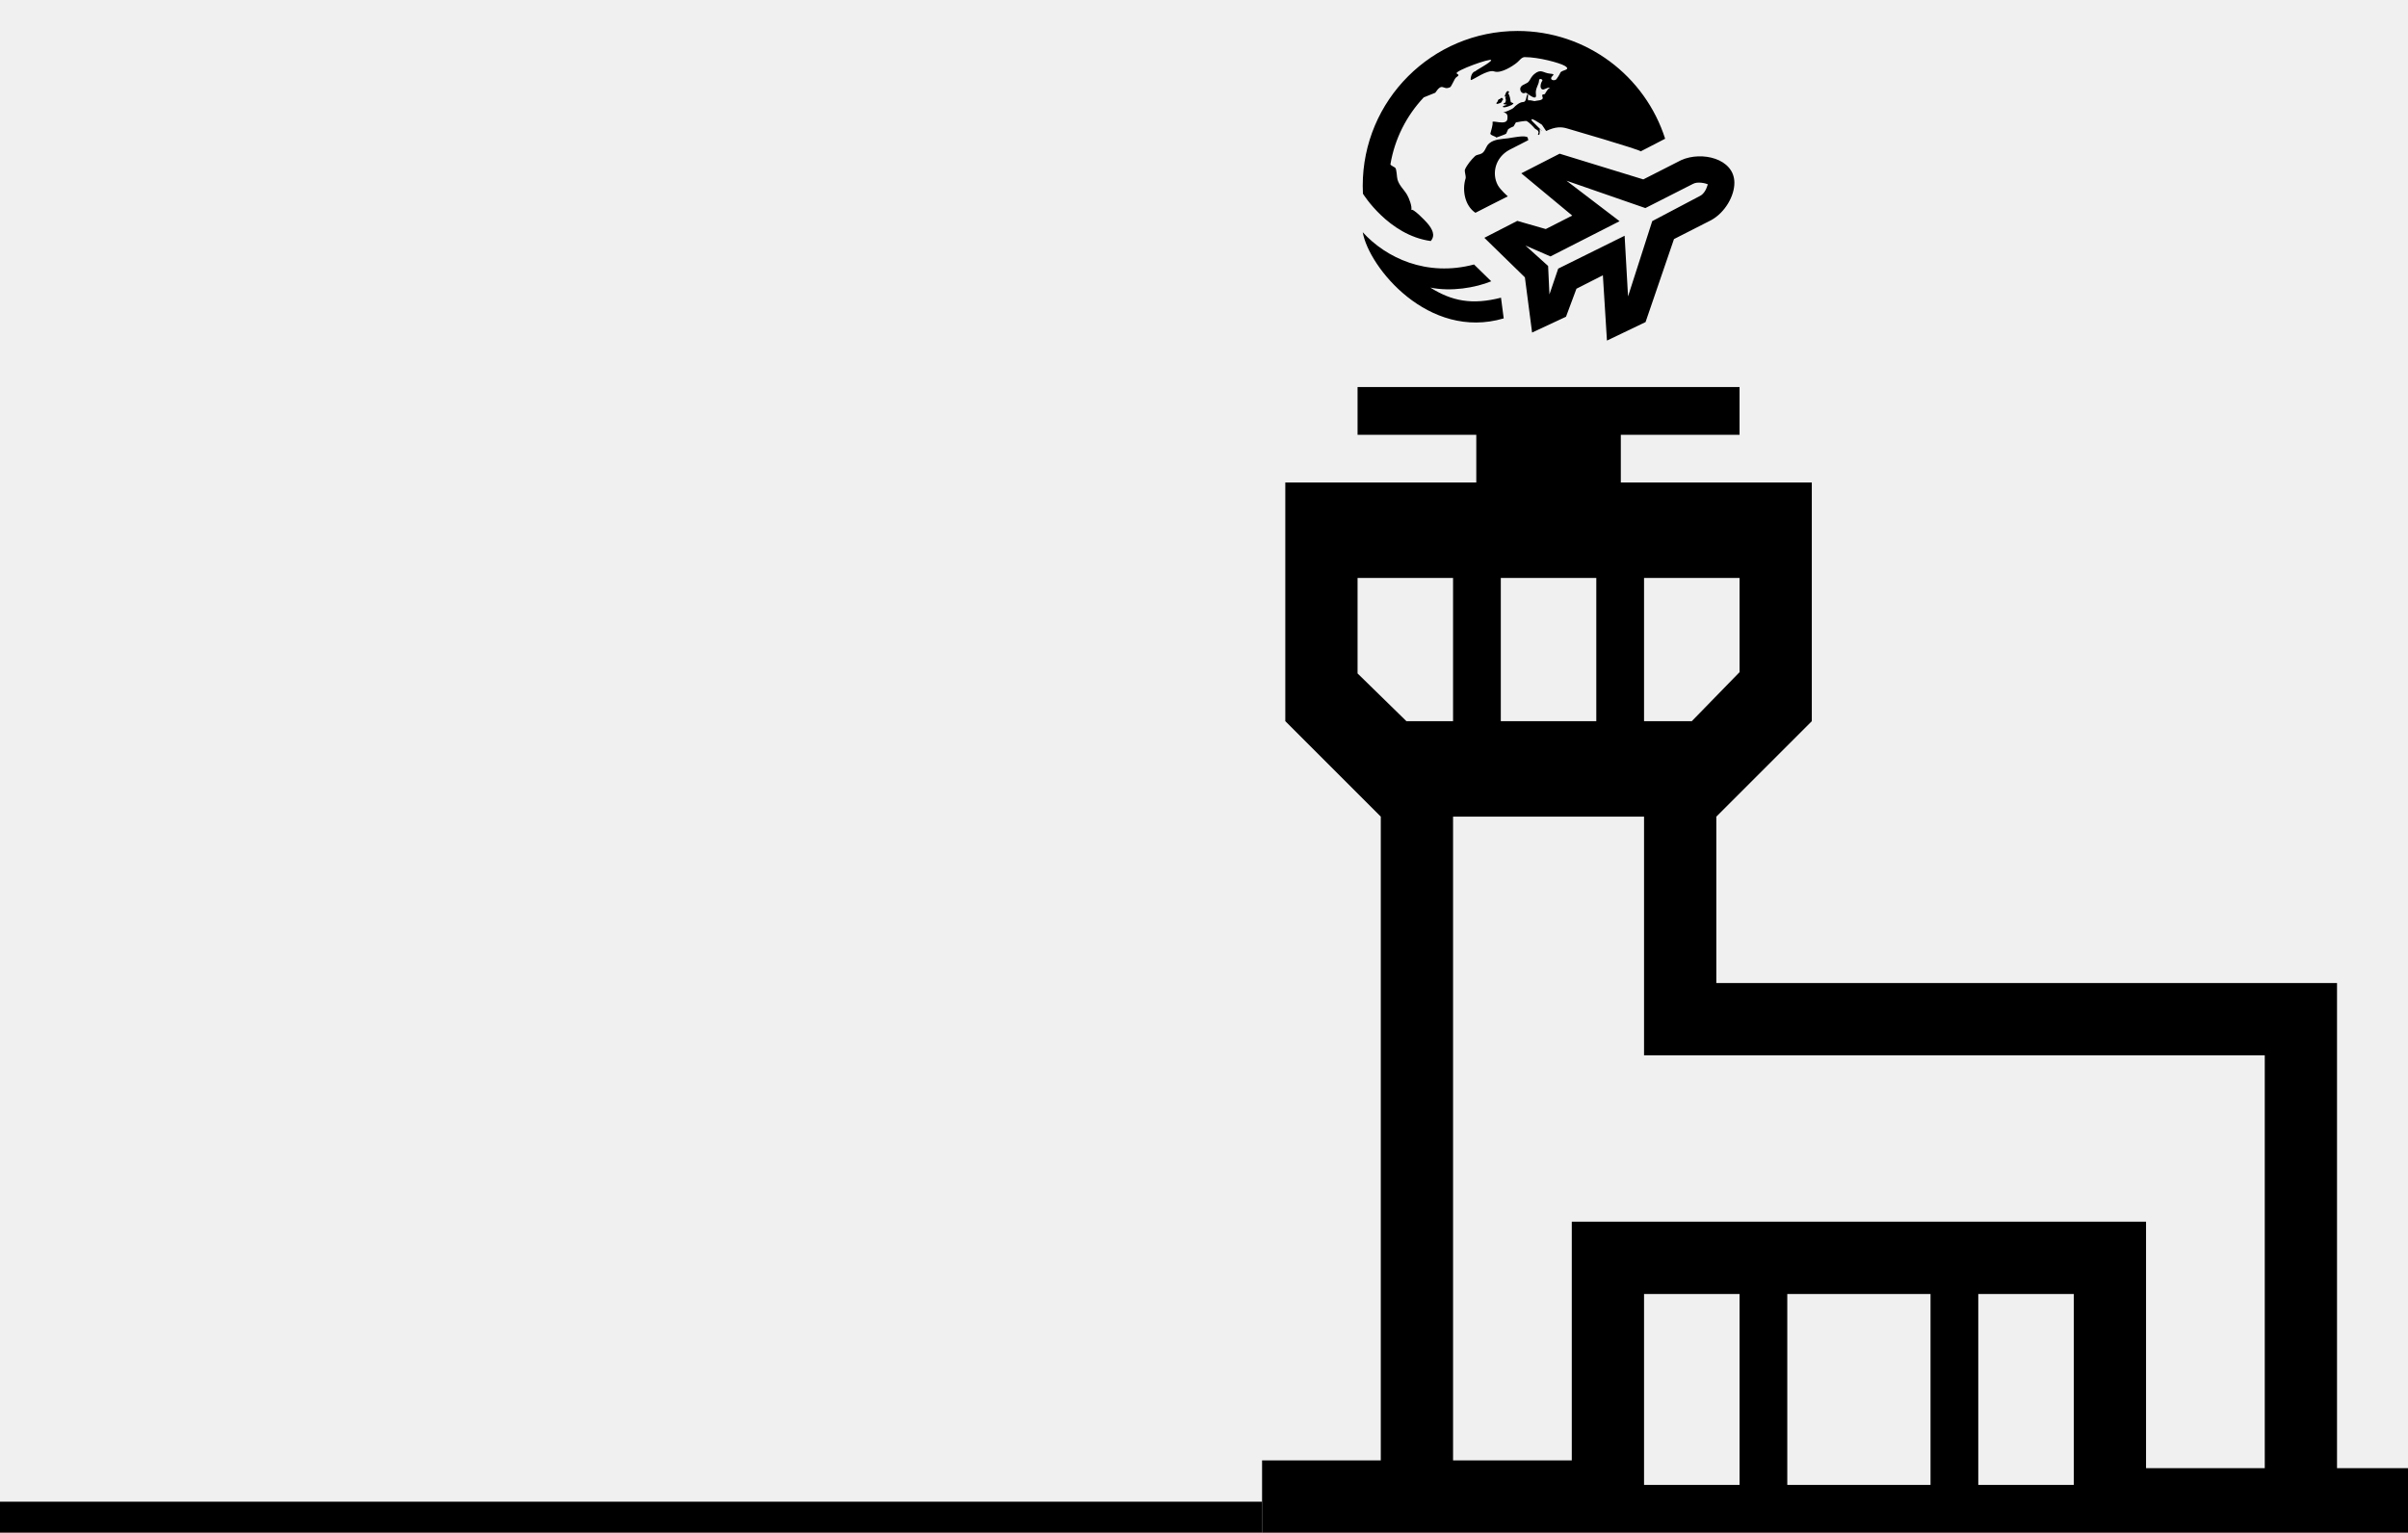
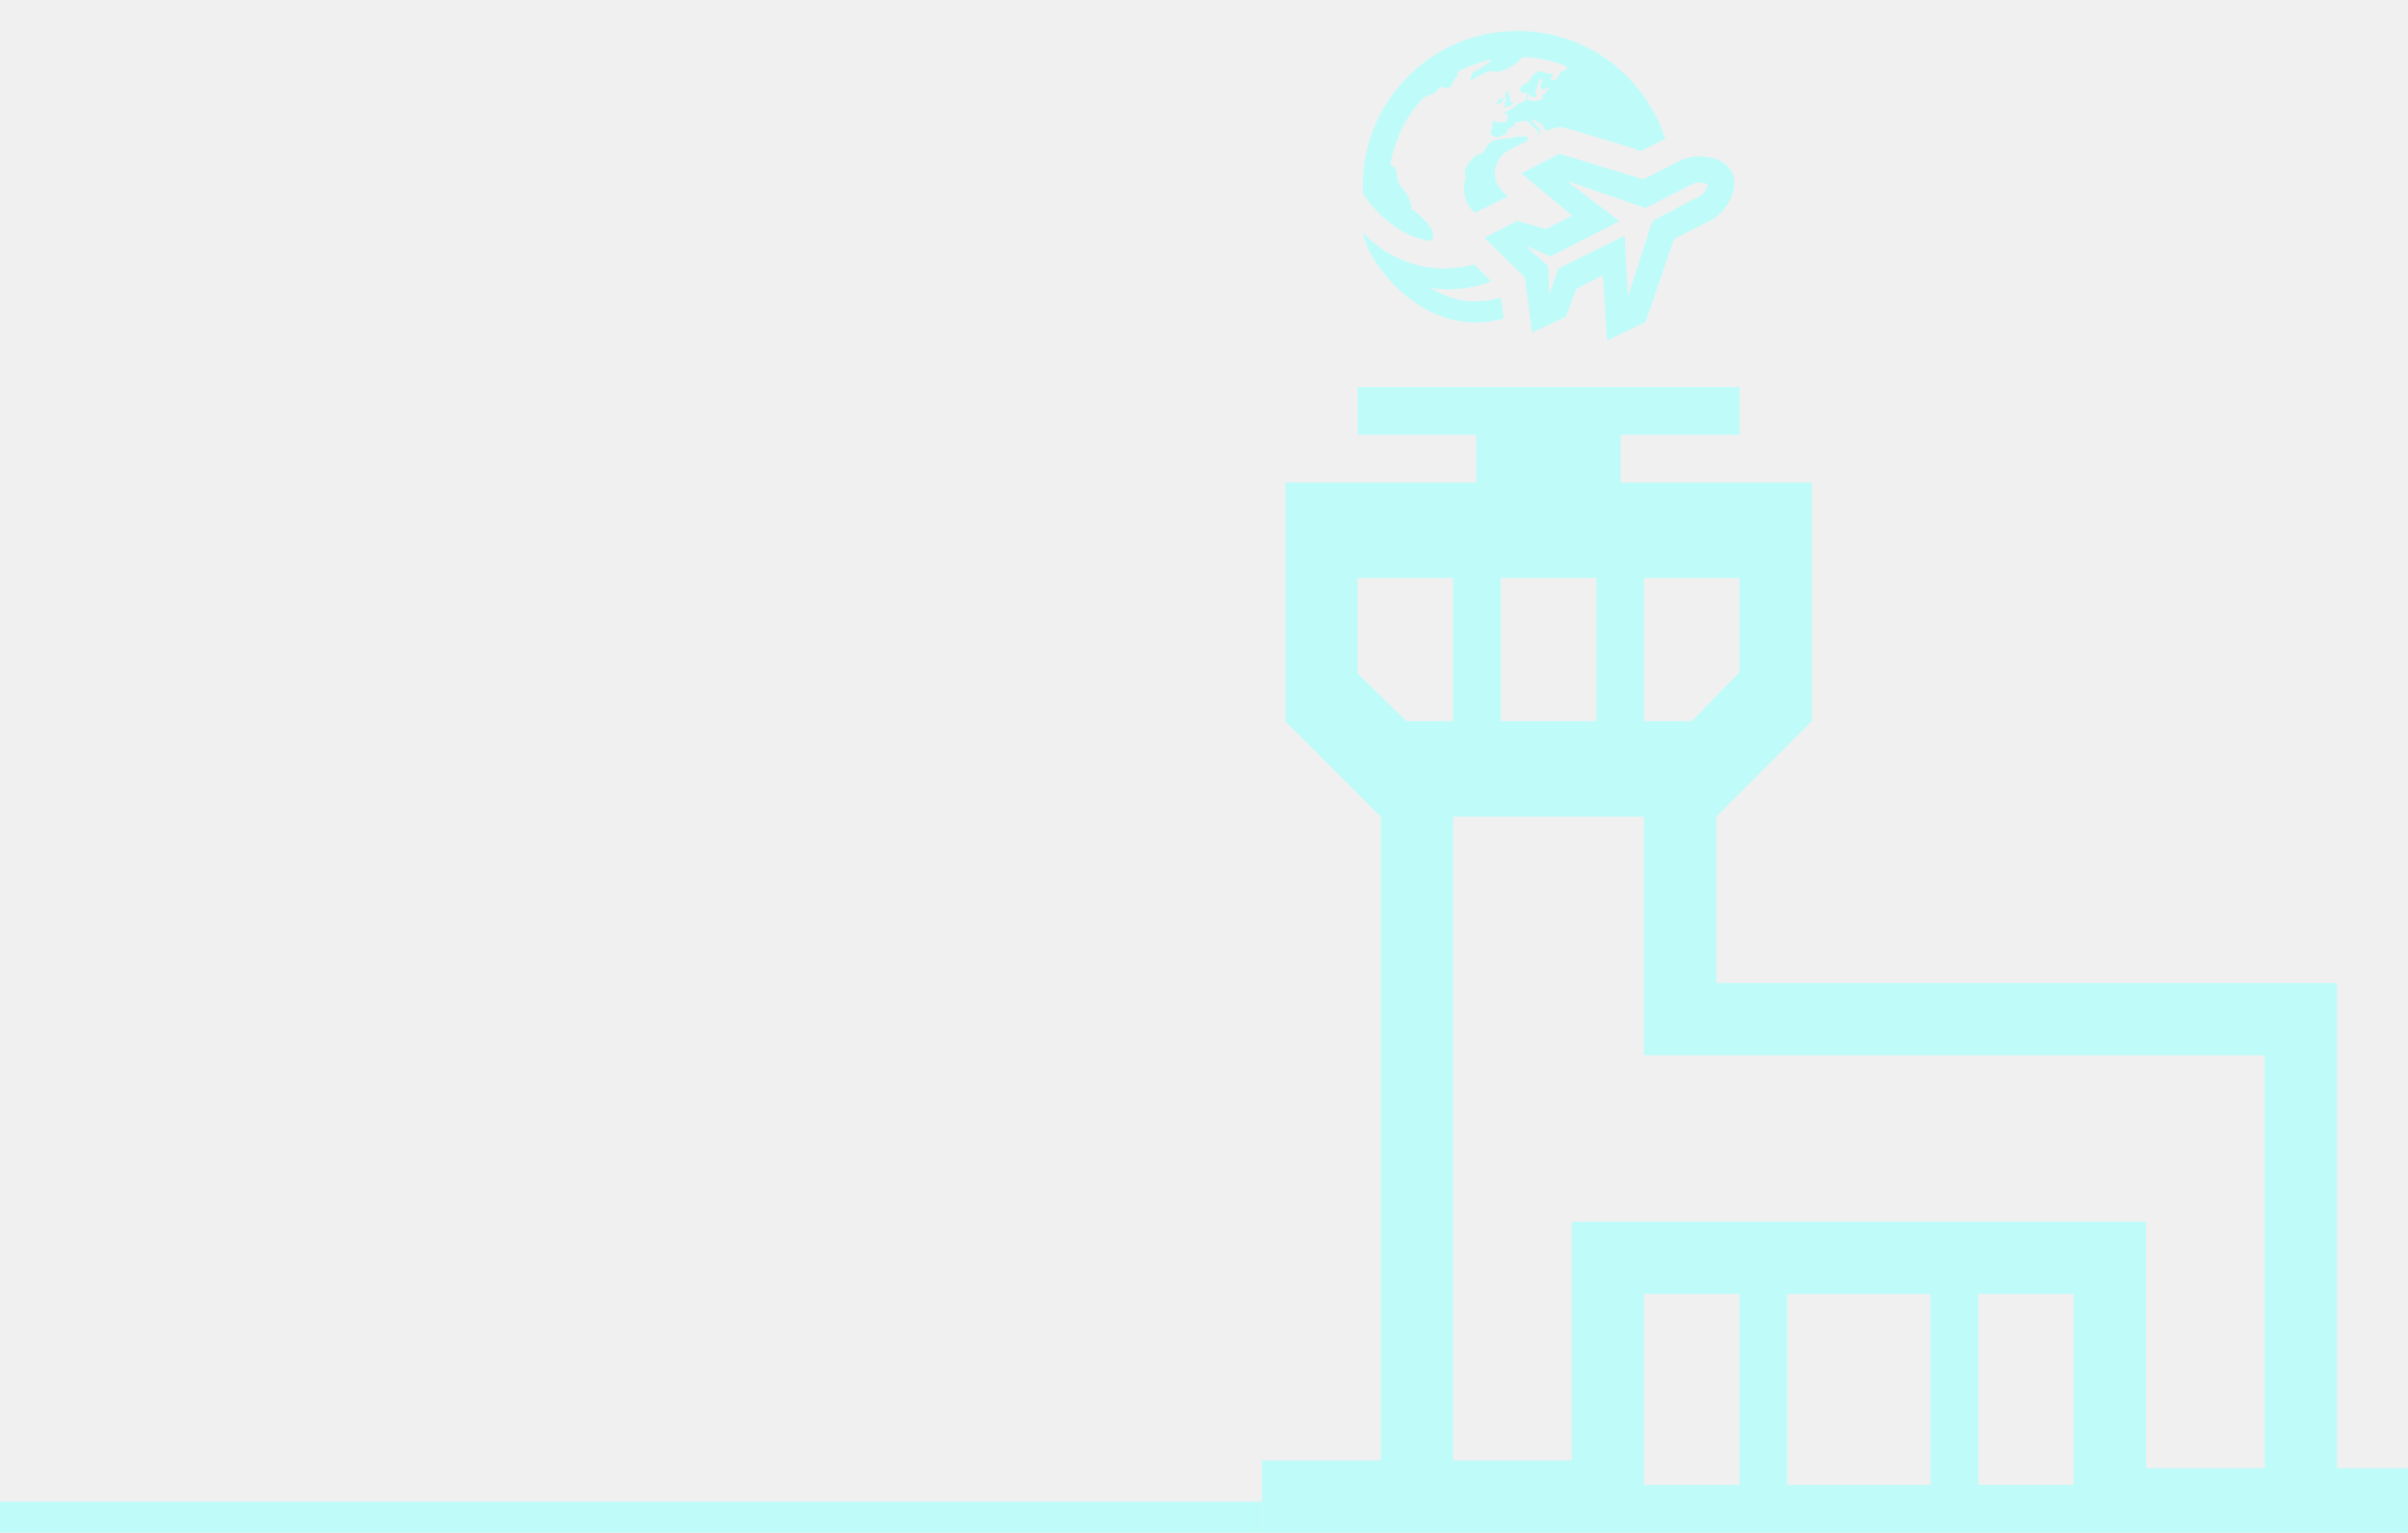
<svg xmlns="http://www.w3.org/2000/svg" width="311" height="198" viewBox="0 0 311 198" fill="none">
-   <path fill-rule="evenodd" clip-rule="evenodd" d="M175.333 56.167H190.667V62.333H166V93.167L178.333 105.5V188.667H163V198H311V189.667H301.833V127H221.667V105.5L234 93.167V62.333H209.333V56.167H224.667V50H175.333V56.167ZM255.5 167.167H267.833V191.833H255.5V167.167ZM230.833 167.167H249.333V191.833H230.833V167.167ZM212.333 167.167H224.667V191.833H212.333V167.167ZM187.667 105.5H212.333V136.333H292.5V189.667H277.167V157.833H203V188.667H187.667V105.5ZM212.333 74.667H224.667V86.834L218.5 93.167H212.333V74.667ZM175.333 74.667H187.667V93.167H181.642L175.333 87V74.667ZM193.833 74.667H206.167V93.167H193.833V74.667Z" fill="black" />
-   <line y1="-2" x2="163" y2="-2" transform="matrix(-1 0 0 1 163 198)" stroke="black" stroke-width="4" />
+   <path fill-rule="evenodd" clip-rule="evenodd" d="M175.333 56.167H190.667V62.333H166V93.167L178.333 105.5V188.667H163V198H311V189.667H301.833V127H221.667V105.5L234 93.167V62.333H209.333V56.167H224.667V50H175.333V56.167ZM255.5 167.167H267.833V191.833H255.5V167.167ZM230.833 167.167H249.333V191.833H230.833V167.167ZM212.333 167.167H224.667V191.833H212.333V167.167ZM187.667 105.5H212.333V136.333H292.5V189.667H277.167V157.833H203V188.667H187.667V105.5ZM212.333 74.667H224.667V86.834L218.5 93.167H212.333V74.667ZM175.333 74.667H187.667V93.167H181.642L175.333 87V74.667ZM193.833 74.667H206.167V93.167H193.833V74.667Z" fill="#BFFCF9" />
+   <line y1="-2" x2="163" y2="-2" transform="matrix(-1 0 0 1 163 198)" stroke="#BFFCF9" stroke-width="4" />
  <g clip-path="url(#clip0_86_395)">
-     <path fill-rule="evenodd" clip-rule="evenodd" d="M201.432 19.854L212.238 23.176L217.132 20.686C219.782 19.496 223.974 20.476 224 23.586C224.018 25.298 222.81 27.44 221.01 28.436L216.2 30.886L212.528 41.608L207.542 44L207.016 35.562L203.602 37.3L202.254 40.918L197.874 42.962L196.944 35.83L191.71 30.722L195.962 28.536L199.64 29.59L203.058 27.85L196.48 22.39L201.432 19.854ZM194.208 41.132C184.488 44.004 176.786 34.53 176 30C178.996 33.3 184.236 35.802 190.376 34.168L192.598 36.338C190.53 37.186 187.4 37.7 184.734 37.152C187.504 38.896 190.11 39.418 193.858 38.458L194.208 41.132ZM220.562 23.802C220.282 23.682 219.25 23.414 218.64 23.762L212.504 26.88L202.316 23.346L209.172 28.576L200.246 33.126L197.014 31.718L199.944 34.36L200.114 38.038L201.246 34.704L209.824 30.456L210.266 38.296L213.39 28.566C213.39 28.566 218.816 25.718 219.598 25.292C220.342 24.884 220.562 23.802 220.562 23.802ZM176.026 25.022L176 24C176 12.956 184.954 4 196 4C204.924 4 212.486 9.848 215.058 17.922C215.058 17.922 212.902 19.044 211.906 19.552C211.796 19.326 202.432 16.604 202.432 16.604C201.688 16.38 200.932 16.33 199.688 16.926L199.146 16.118C198.954 15.992 197.458 14.942 197.866 15.628L199.18 16.936C199.116 16.98 198.836 16.458 198.836 16.84C198.89 16.692 198.888 17.144 198.822 17.37L198.676 17.444L198.66 17.416C198.57 17.268 198.808 17.186 198.67 16.97C198.67 16.828 198.294 16.69 198.218 16.594C198.008 16.336 197.456 15.766 197.156 15.628C197.072 15.59 195.882 15.774 195.782 15.812L195.484 16.33C195.236 16.422 195.006 16.54 194.786 16.688L194.524 17.274C194.408 17.376 193.248 17.76 193.242 17.774C193.292 17.648 192.43 17.488 192.486 17.238C192.55 16.964 192.842 16.106 192.766 15.792C192.686 15.462 194.556 16.266 194.68 15.398C194.726 15.026 194.754 14.588 194.156 14.524C194.268 14.536 195.314 14.114 195.486 13.924C195.73 13.644 196.288 13.186 196.694 13.186C197.168 13.186 197.064 12.498 197.282 12.16C197.5 12.248 197.166 12.786 197.428 13.006C197.41 12.834 198.168 13.1 198.242 13.06C198.418 12.968 199.384 13.022 199.234 12.566C199.066 12.106 199.318 12.242 199.536 12.146C199.496 12.16 200.1 11.114 200.206 11.458C200.134 11.104 199.504 11.58 199.284 11.564C198.778 11.522 198.99 10.696 199.184 10.454C199.332 10.262 198.778 10.028 198.772 10.394C198.762 10.942 198.252 11.438 198.368 12.168C198.552 13.268 197.144 11.904 197.022 11.978C196.556 12.26 196.174 11.622 196.416 11.236C196.662 10.846 197.256 10.866 197.502 10.446C197.674 10.148 197.876 9.804 198.144 9.578C199.036 8.83 199.282 9.43 200.168 9.51C201.04 9.59 200.462 9.718 200.344 10.05C200.228 10.368 200.82 10.48 201.026 10.216C201.14 10.062 201.408 9.678 201.522 9.392C201.67 9.022 203.024 9.064 202.078 8.498C201.456 8.128 198.738 7.378 196.918 7.378C196.526 7.378 196.25 7.816 195.95 8.066C195.356 8.558 193.84 9.522 192.992 9.23C192.128 8.93 190.276 10.328 189.978 10.34C189.868 10.344 189.982 9.28 190.574 9.204C190.316 9.24 192.652 8.024 192.59 7.77C192.512 7.47 187.924 9.14 188.128 9.478C188.224 9.628 188.628 9.628 188.102 9.968C187.802 10.146 187.48 11.3 187.198 11.3C186.356 11.668 186.304 10.576 185.368 11.982L183.878 12.584C181.666 14.934 180.134 17.912 179.578 21.222C179.556 21.354 180.136 21.596 180.21 21.688C180.396 21.912 180.396 22.876 180.488 23.19C180.72 23.986 181.286 24.43 181.722 25.154C181.978 25.586 182.406 26.678 182.27 27.132C182.452 26.836 184.056 28.49 184.348 28.836C184.954 29.55 185.44 30.396 184.782 31.138C179.328 30.39 176.026 25.022 176.026 25.022ZM190.556 27.49C189.192 26.586 188.806 24.57 189.292 23.03C189.354 22.712 189.102 22.126 189.212 21.882C189.474 21.294 190.014 20.636 190.482 20.19C190.746 19.94 191.084 20.004 191.394 19.81C191.872 19.51 191.878 18.89 192.348 18.51C193.014 17.966 193.924 17.978 194.794 17.862C195.258 17.8 197.02 17.418 197.3 17.762L197.382 18.108L194.932 19.362C193.116 20.358 192.646 22.394 193.432 23.896C193.768 24.532 194.74 25.364 194.74 25.364C194.572 25.432 190.556 27.49 190.556 27.49ZM194.32 12.498L194.5 12.446L194.416 12.674C194.558 12.932 194.452 13.088 194.43 13.228L194.18 13.38C194.092 13.492 194.61 13.508 194.616 13.522C194.634 13.578 193.99 13.67 194.11 13.808C194.268 14.034 195.484 13.482 195.29 13.514C195.664 13.326 195.34 13.306 195.128 13.196C195.056 12.84 194.998 12.286 194.774 12.064L194.92 11.896C194.576 11.396 194.32 12.498 194.32 12.498ZM193.462 13.408C193.318 13.466 193.178 13.374 193.316 13.234L193.462 13.058L193.448 12.978L193.564 12.832L193.684 12.802L193.932 12.628C194.004 12.644 194.176 12.786 194.116 12.874L193.984 13.038C193.954 13.316 193.674 13.314 193.466 13.406L193.462 13.408L193.466 13.406L193.462 13.408Z" fill="black" />
+     <path fill-rule="evenodd" clip-rule="evenodd" d="M201.432 19.854L212.238 23.176L217.132 20.686C219.782 19.496 223.974 20.476 224 23.586C224.018 25.298 222.81 27.44 221.01 28.436L216.2 30.886L212.528 41.608L207.542 44L207.016 35.562L203.602 37.3L202.254 40.918L197.874 42.962L196.944 35.83L191.71 30.722L195.962 28.536L199.64 29.59L203.058 27.85L196.48 22.39L201.432 19.854ZM194.208 41.132C184.488 44.004 176.786 34.53 176 30C178.996 33.3 184.236 35.802 190.376 34.168L192.598 36.338C190.53 37.186 187.4 37.7 184.734 37.152C187.504 38.896 190.11 39.418 193.858 38.458L194.208 41.132ZM220.562 23.802C220.282 23.682 219.25 23.414 218.64 23.762L212.504 26.88L202.316 23.346L209.172 28.576L200.246 33.126L197.014 31.718L199.944 34.36L200.114 38.038L201.246 34.704L209.824 30.456L210.266 38.296L213.39 28.566C213.39 28.566 218.816 25.718 219.598 25.292C220.342 24.884 220.562 23.802 220.562 23.802ZM176.026 25.022L176 24C176 12.956 184.954 4 196 4C204.924 4 212.486 9.848 215.058 17.922C215.058 17.922 212.902 19.044 211.906 19.552C211.796 19.326 202.432 16.604 202.432 16.604C201.688 16.38 200.932 16.33 199.688 16.926L199.146 16.118C198.954 15.992 197.458 14.942 197.866 15.628L199.18 16.936C199.116 16.98 198.836 16.458 198.836 16.84C198.89 16.692 198.888 17.144 198.822 17.37L198.676 17.444L198.66 17.416C198.57 17.268 198.808 17.186 198.67 16.97C198.67 16.828 198.294 16.69 198.218 16.594C198.008 16.336 197.456 15.766 197.156 15.628C197.072 15.59 195.882 15.774 195.782 15.812L195.484 16.33C195.236 16.422 195.006 16.54 194.786 16.688L194.524 17.274C194.408 17.376 193.248 17.76 193.242 17.774C193.292 17.648 192.43 17.488 192.486 17.238C192.55 16.964 192.842 16.106 192.766 15.792C192.686 15.462 194.556 16.266 194.68 15.398C194.726 15.026 194.754 14.588 194.156 14.524C194.268 14.536 195.314 14.114 195.486 13.924C195.73 13.644 196.288 13.186 196.694 13.186C197.168 13.186 197.064 12.498 197.282 12.16C197.5 12.248 197.166 12.786 197.428 13.006C197.41 12.834 198.168 13.1 198.242 13.06C198.418 12.968 199.384 13.022 199.234 12.566C199.066 12.106 199.318 12.242 199.536 12.146C199.496 12.16 200.1 11.114 200.206 11.458C200.134 11.104 199.504 11.58 199.284 11.564C198.778 11.522 198.99 10.696 199.184 10.454C199.332 10.262 198.778 10.028 198.772 10.394C198.762 10.942 198.252 11.438 198.368 12.168C198.552 13.268 197.144 11.904 197.022 11.978C196.556 12.26 196.174 11.622 196.416 11.236C196.662 10.846 197.256 10.866 197.502 10.446C197.674 10.148 197.876 9.804 198.144 9.578C199.036 8.83 199.282 9.43 200.168 9.51C201.04 9.59 200.462 9.718 200.344 10.05C200.228 10.368 200.82 10.48 201.026 10.216C201.14 10.062 201.408 9.678 201.522 9.392C201.67 9.022 203.024 9.064 202.078 8.498C201.456 8.128 198.738 7.378 196.918 7.378C196.526 7.378 196.25 7.816 195.95 8.066C195.356 8.558 193.84 9.522 192.992 9.23C192.128 8.93 190.276 10.328 189.978 10.34C189.868 10.344 189.982 9.28 190.574 9.204C190.316 9.24 192.652 8.024 192.59 7.77C192.512 7.47 187.924 9.14 188.128 9.478C188.224 9.628 188.628 9.628 188.102 9.968C187.802 10.146 187.48 11.3 187.198 11.3C186.356 11.668 186.304 10.576 185.368 11.982L183.878 12.584C181.666 14.934 180.134 17.912 179.578 21.222C179.556 21.354 180.136 21.596 180.21 21.688C180.396 21.912 180.396 22.876 180.488 23.19C180.72 23.986 181.286 24.43 181.722 25.154C181.978 25.586 182.406 26.678 182.27 27.132C182.452 26.836 184.056 28.49 184.348 28.836C184.954 29.55 185.44 30.396 184.782 31.138C179.328 30.39 176.026 25.022 176.026 25.022ZM190.556 27.49C189.192 26.586 188.806 24.57 189.292 23.03C189.354 22.712 189.102 22.126 189.212 21.882C189.474 21.294 190.014 20.636 190.482 20.19C190.746 19.94 191.084 20.004 191.394 19.81C191.872 19.51 191.878 18.89 192.348 18.51C193.014 17.966 193.924 17.978 194.794 17.862C195.258 17.8 197.02 17.418 197.3 17.762L197.382 18.108L194.932 19.362C193.116 20.358 192.646 22.394 193.432 23.896C193.768 24.532 194.74 25.364 194.74 25.364C194.572 25.432 190.556 27.49 190.556 27.49ZM194.32 12.498L194.5 12.446L194.416 12.674C194.558 12.932 194.452 13.088 194.43 13.228L194.18 13.38C194.092 13.492 194.61 13.508 194.616 13.522C194.634 13.578 193.99 13.67 194.11 13.808C194.268 14.034 195.484 13.482 195.29 13.514C195.664 13.326 195.34 13.306 195.128 13.196C195.056 12.84 194.998 12.286 194.774 12.064L194.92 11.896C194.576 11.396 194.32 12.498 194.32 12.498ZM193.462 13.408C193.318 13.466 193.178 13.374 193.316 13.234L193.462 13.058L193.448 12.978L193.564 12.832L193.684 12.802L193.932 12.628C194.004 12.644 194.176 12.786 194.116 12.874L193.984 13.038C193.954 13.316 193.674 13.314 193.466 13.406L193.462 13.408L193.466 13.406L193.462 13.408Z" fill="#BFFCF9" />
  </g>
  <defs>
    <clipPath id="clip0_86_395">
      <rect width="48" height="48" fill="white" transform="translate(176)" />
    </clipPath>
  </defs>
</svg>
